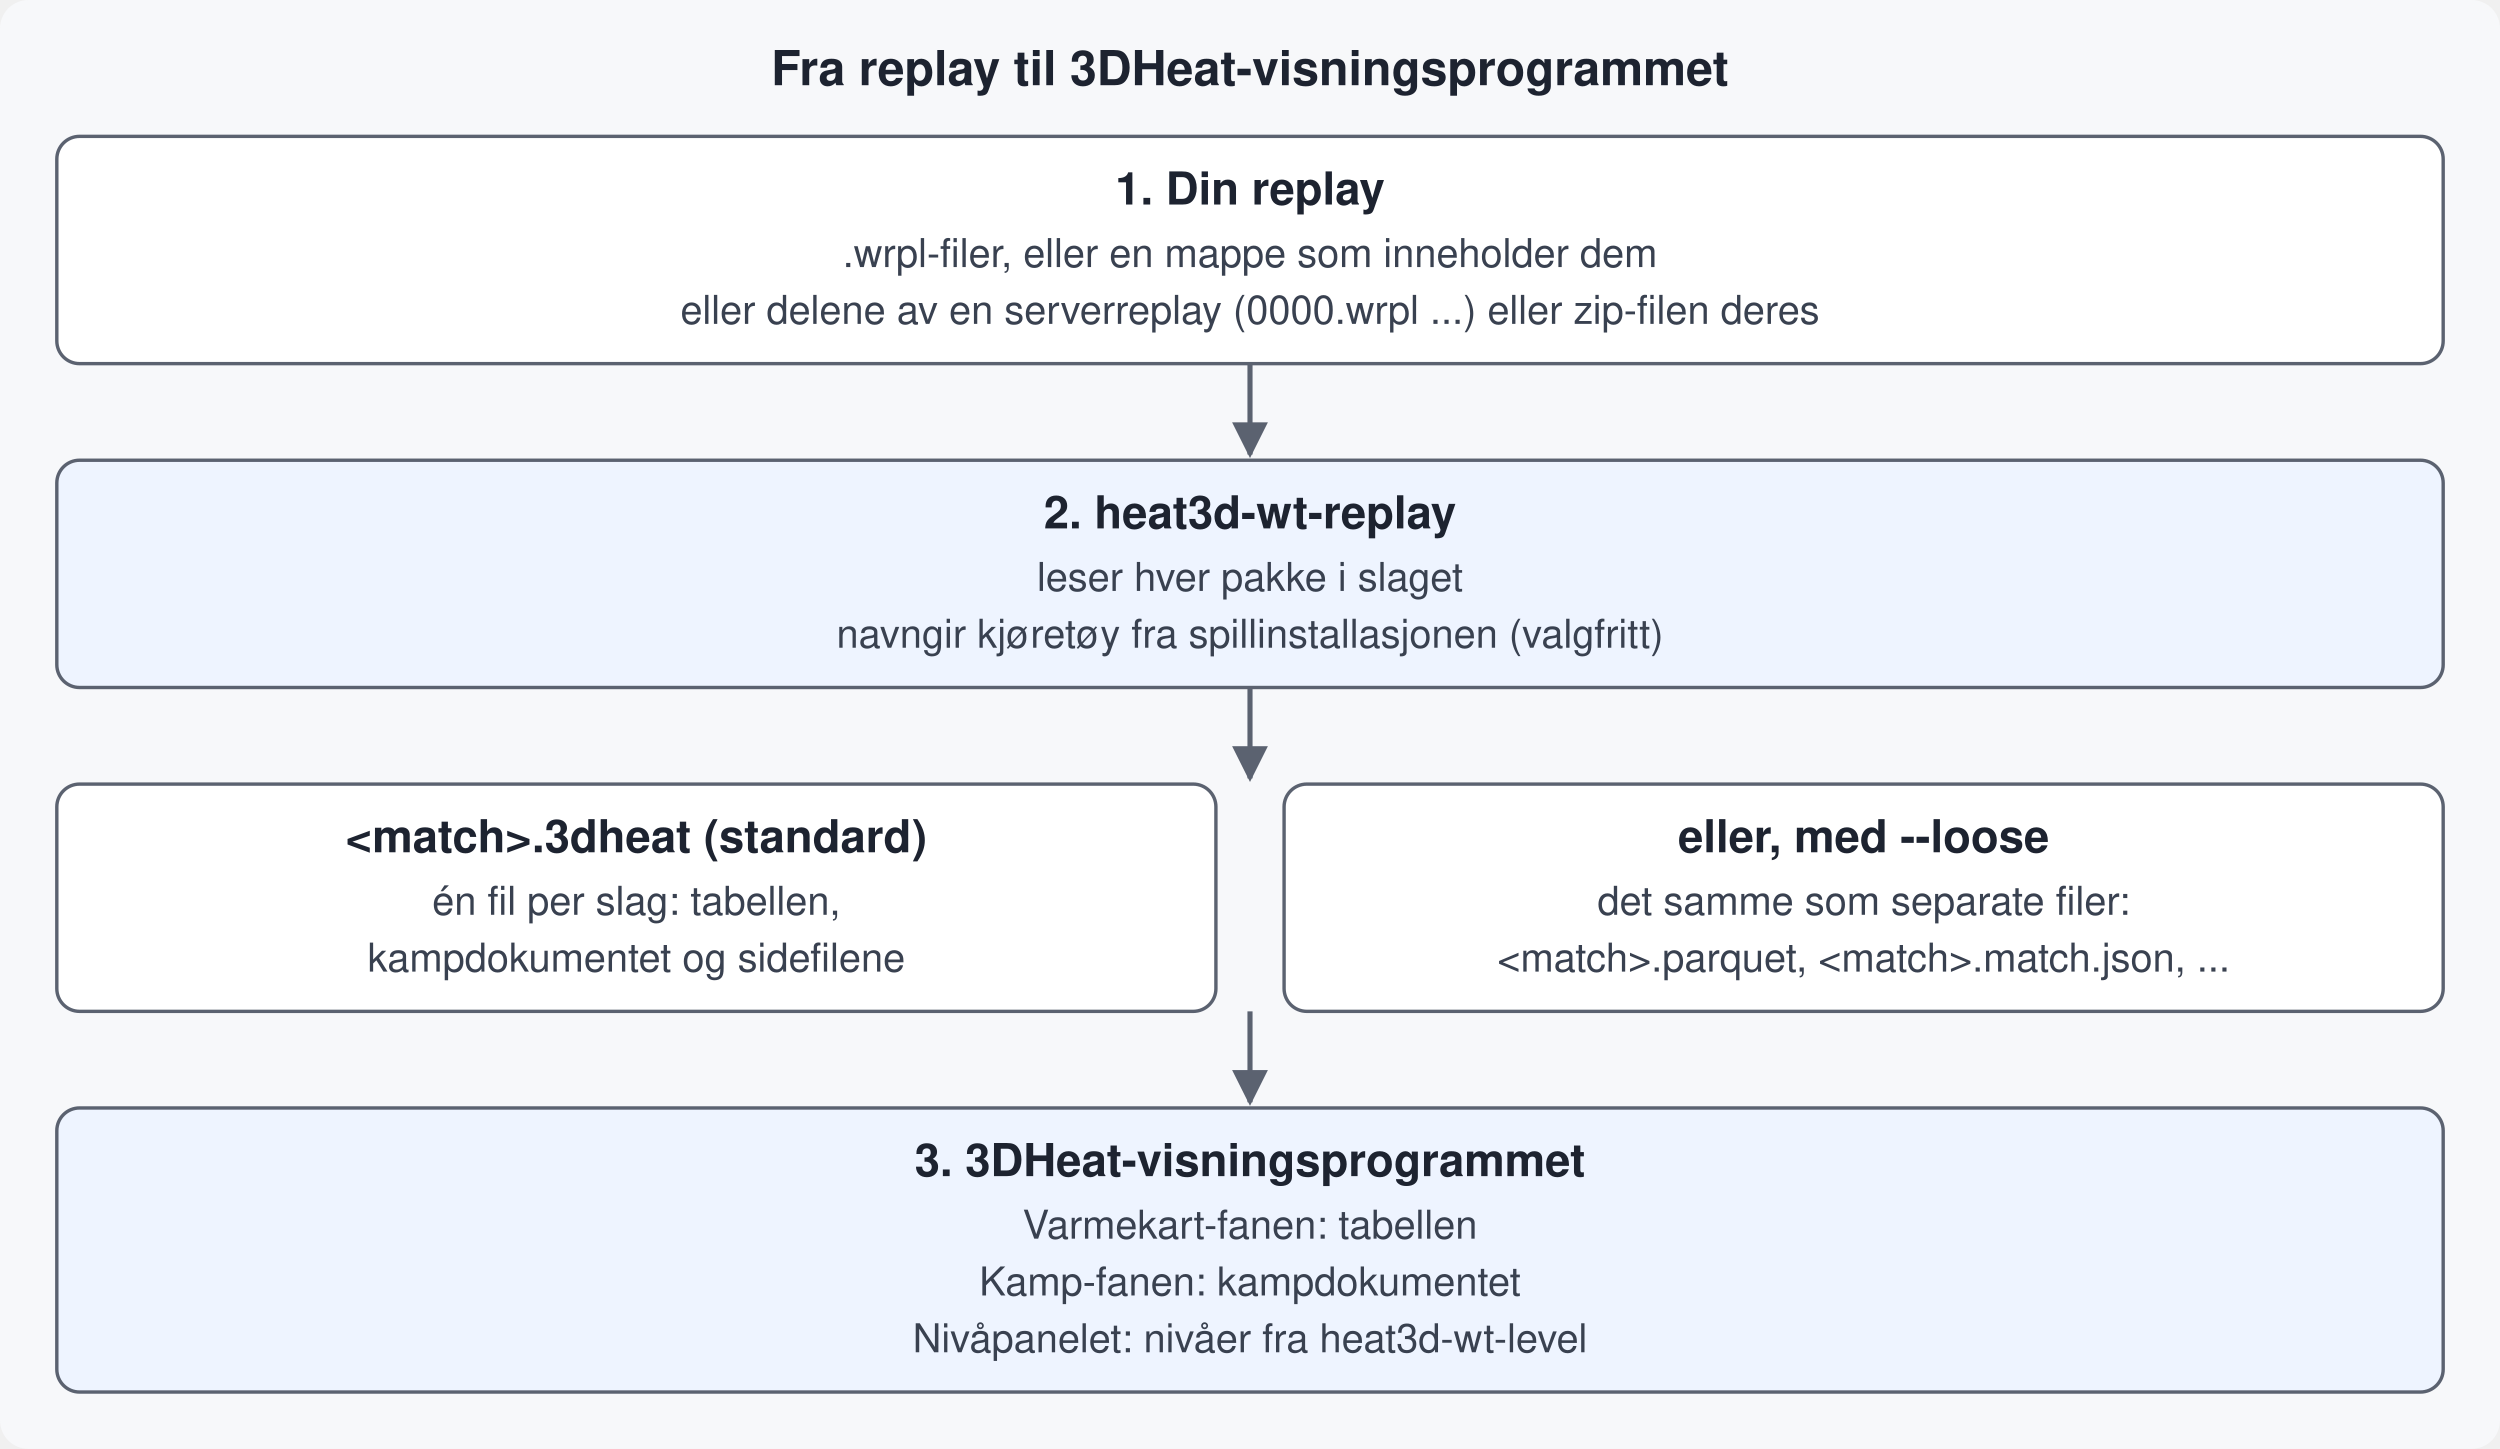
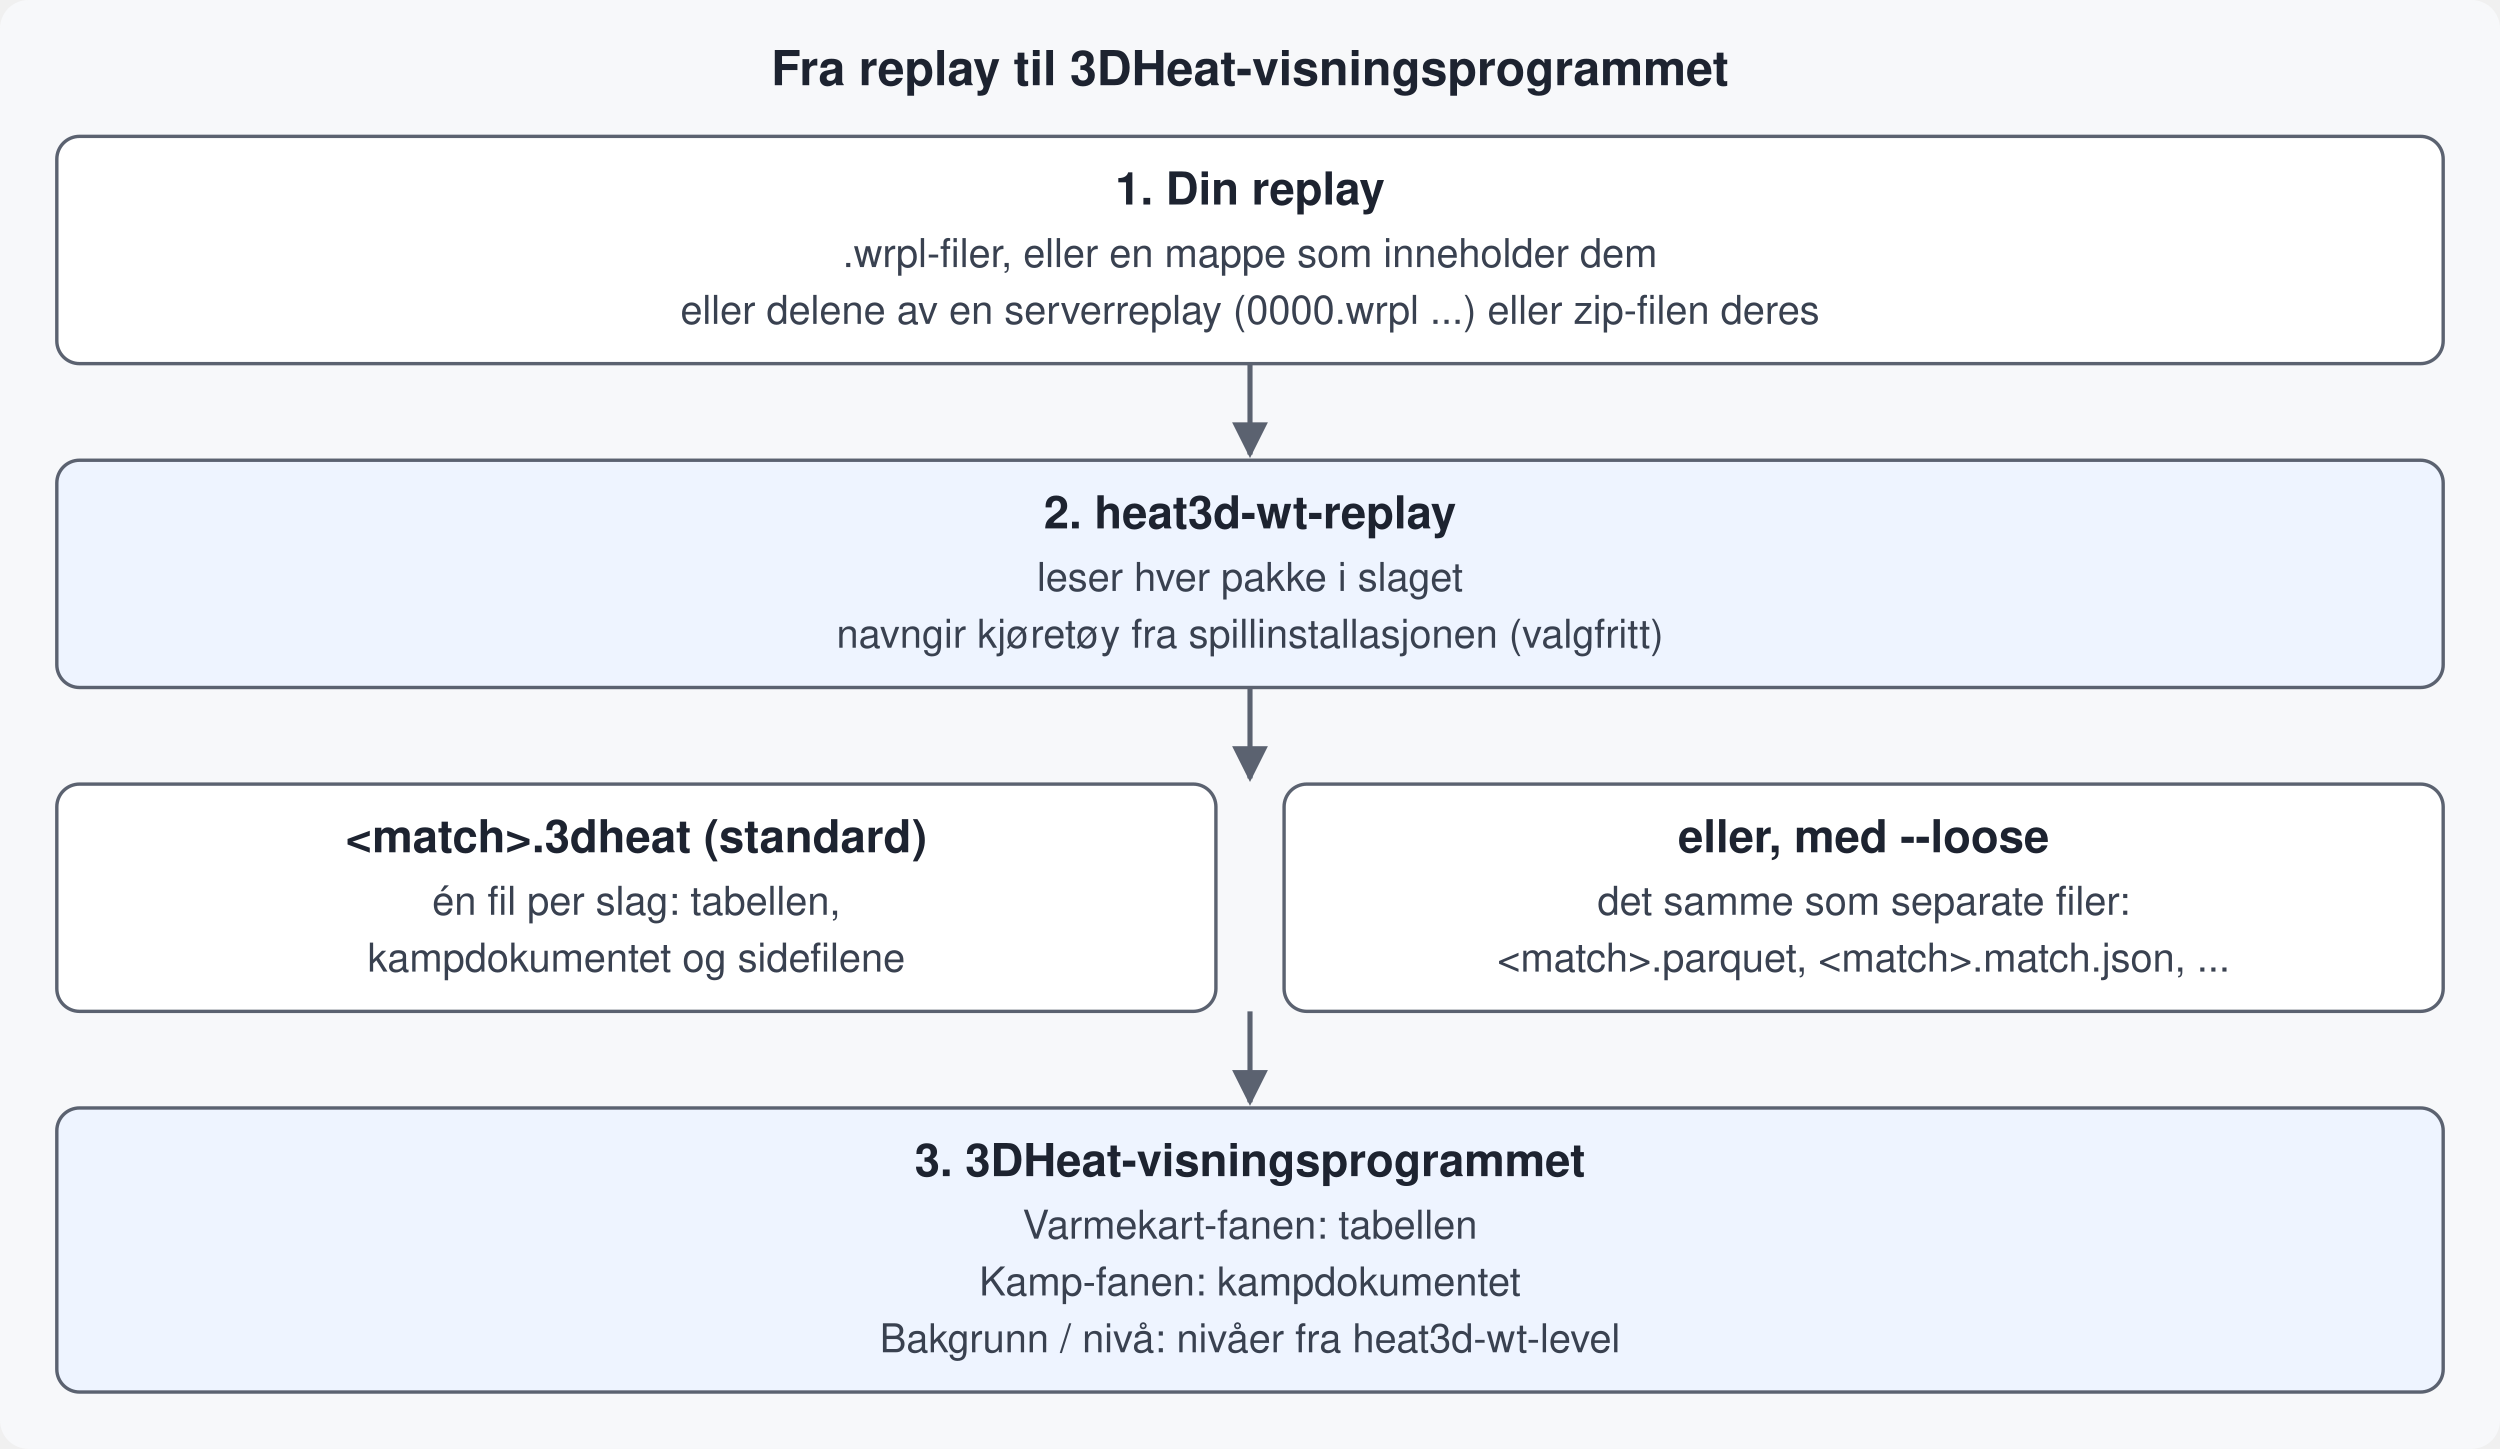
<svg xmlns="http://www.w3.org/2000/svg" width="880" height="510" viewBox="0 0 880 510" role="img" aria-label="From a replay to the 3DHeat viewer">
  <defs>
    <marker id="a" viewBox="0 0 10 10" refX="9" refY="5" markerWidth="7" markerHeight="7" orient="auto">
      <path d="M0,0 L10,5 L0,10 z" fill="#5b6270" />
    </marker>
  </defs>
  <rect width="880" height="510" rx="10" fill="#f7f8fa" />
  <text x="440" y="30" font-family="Segoe UI,Helvetica,Arial,sans-serif" font-size="17" font-weight="600" text-anchor="middle" fill="#1d2330">Fra replay til 3DHeat-visningsprogrammet</text>
  <rect x="20" y="48" width="840" height="80" rx="8" fill="#ffffff" stroke="#5b6270" stroke-width="1.2" />
  <text x="440" y="72" font-family="Segoe UI,Helvetica,Arial,sans-serif" font-size="16" font-weight="600" text-anchor="middle" fill="#1d2330">1. Din replay</text>
  <text x="440" y="94" font-family="Segoe UI,Helvetica,Arial,sans-serif" font-size="14" text-anchor="middle" fill="#394150">.wrpl-filer, eller en mappe som inneholder dem</text>
  <text x="440" y="114" font-family="Segoe UI,Helvetica,Arial,sans-serif" font-size="14" text-anchor="middle" fill="#394150">eller delene av en serverreplay (0000.wrpl ...) eller zip-filen deres</text>
  <line x1="440" y1="128" x2="440" y2="160" stroke="#5b6270" stroke-width="1.8" marker-end="url(#a)" />
  <rect x="20" y="162" width="840" height="80" rx="8" fill="#eef4ff" stroke="#5b6270" stroke-width="1.2" />
  <text x="440" y="186" font-family="Segoe UI,Helvetica,Arial,sans-serif" font-size="16" font-weight="600" text-anchor="middle" fill="#1d2330">2. heat3d-wt-replay</text>
  <text x="440" y="208" font-family="Segoe UI,Helvetica,Arial,sans-serif" font-size="14" text-anchor="middle" fill="#394150">leser hver pakke i slaget</text>
  <text x="440" y="228" font-family="Segoe UI,Helvetica,Arial,sans-serif" font-size="14" text-anchor="middle" fill="#394150">navngir kjøretøy fra spillinstallasjonen (valgfritt)</text>
  <line x1="440" y1="242" x2="440" y2="274" stroke="#5b6270" stroke-width="1.8" marker-end="url(#a)" />
  <rect x="20" y="276" width="408" height="80" rx="8" fill="#ffffff" stroke="#5b6270" stroke-width="1.2" />
  <text x="224" y="300" font-family="Segoe UI,Helvetica,Arial,sans-serif" font-size="16" font-weight="600" text-anchor="middle" fill="#1d2330">&lt;match&gt;.3dheat (standard)</text>
  <text x="224" y="322" font-family="Segoe UI,Helvetica,Arial,sans-serif" font-size="14" text-anchor="middle" fill="#394150">én fil per slag: tabellen,</text>
  <text x="224" y="342" font-family="Segoe UI,Helvetica,Arial,sans-serif" font-size="14" text-anchor="middle" fill="#394150">kampdokumentet og sidefilene</text>
  <rect x="452" y="276" width="408" height="80" rx="8" fill="#ffffff" stroke="#5b6270" stroke-width="1.2" />
  <text x="656" y="300" font-family="Segoe UI,Helvetica,Arial,sans-serif" font-size="16" font-weight="600" text-anchor="middle" fill="#1d2330">eller, med --loose</text>
  <text x="656" y="322" font-family="Segoe UI,Helvetica,Arial,sans-serif" font-size="14" text-anchor="middle" fill="#394150">det samme som separate filer:</text>
  <text x="656" y="342" font-family="Segoe UI,Helvetica,Arial,sans-serif" font-size="14" text-anchor="middle" fill="#394150">&lt;match&gt;.parquet, &lt;match&gt;.match.json, ...</text>
  <line x1="440" y1="356" x2="440" y2="388" stroke="#5b6270" stroke-width="1.8" marker-end="url(#a)" />
  <rect x="20" y="390" width="840" height="100" rx="8" fill="#eef4ff" stroke="#5b6270" stroke-width="1.2" />
  <text x="440" y="414" font-family="Segoe UI,Helvetica,Arial,sans-serif" font-size="16" font-weight="600" text-anchor="middle" fill="#1d2330">3. 3DHeat-visningsprogrammet</text>
  <text x="440" y="436" font-family="Segoe UI,Helvetica,Arial,sans-serif" font-size="14" text-anchor="middle" fill="#394150">Varmekart-fanen: tabellen</text>
  <text x="440" y="456" font-family="Segoe UI,Helvetica,Arial,sans-serif" font-size="14" text-anchor="middle" fill="#394150">Kamp-fanen: kampdokumentet</text>
-   <text x="440" y="476" font-family="Segoe UI,Helvetica,Arial,sans-serif" font-size="14" text-anchor="middle" fill="#394150">Nivåpanelet: nivåer fra heat3d-wt-level</text>
+   <text x="440" y="476" font-family="Segoe UI,Helvetica,Arial,sans-serif" font-size="14" text-anchor="middle" fill="#394150">Bakgrunn / nivå: nivåer fra heat3d-wt-level</text>
</svg>
